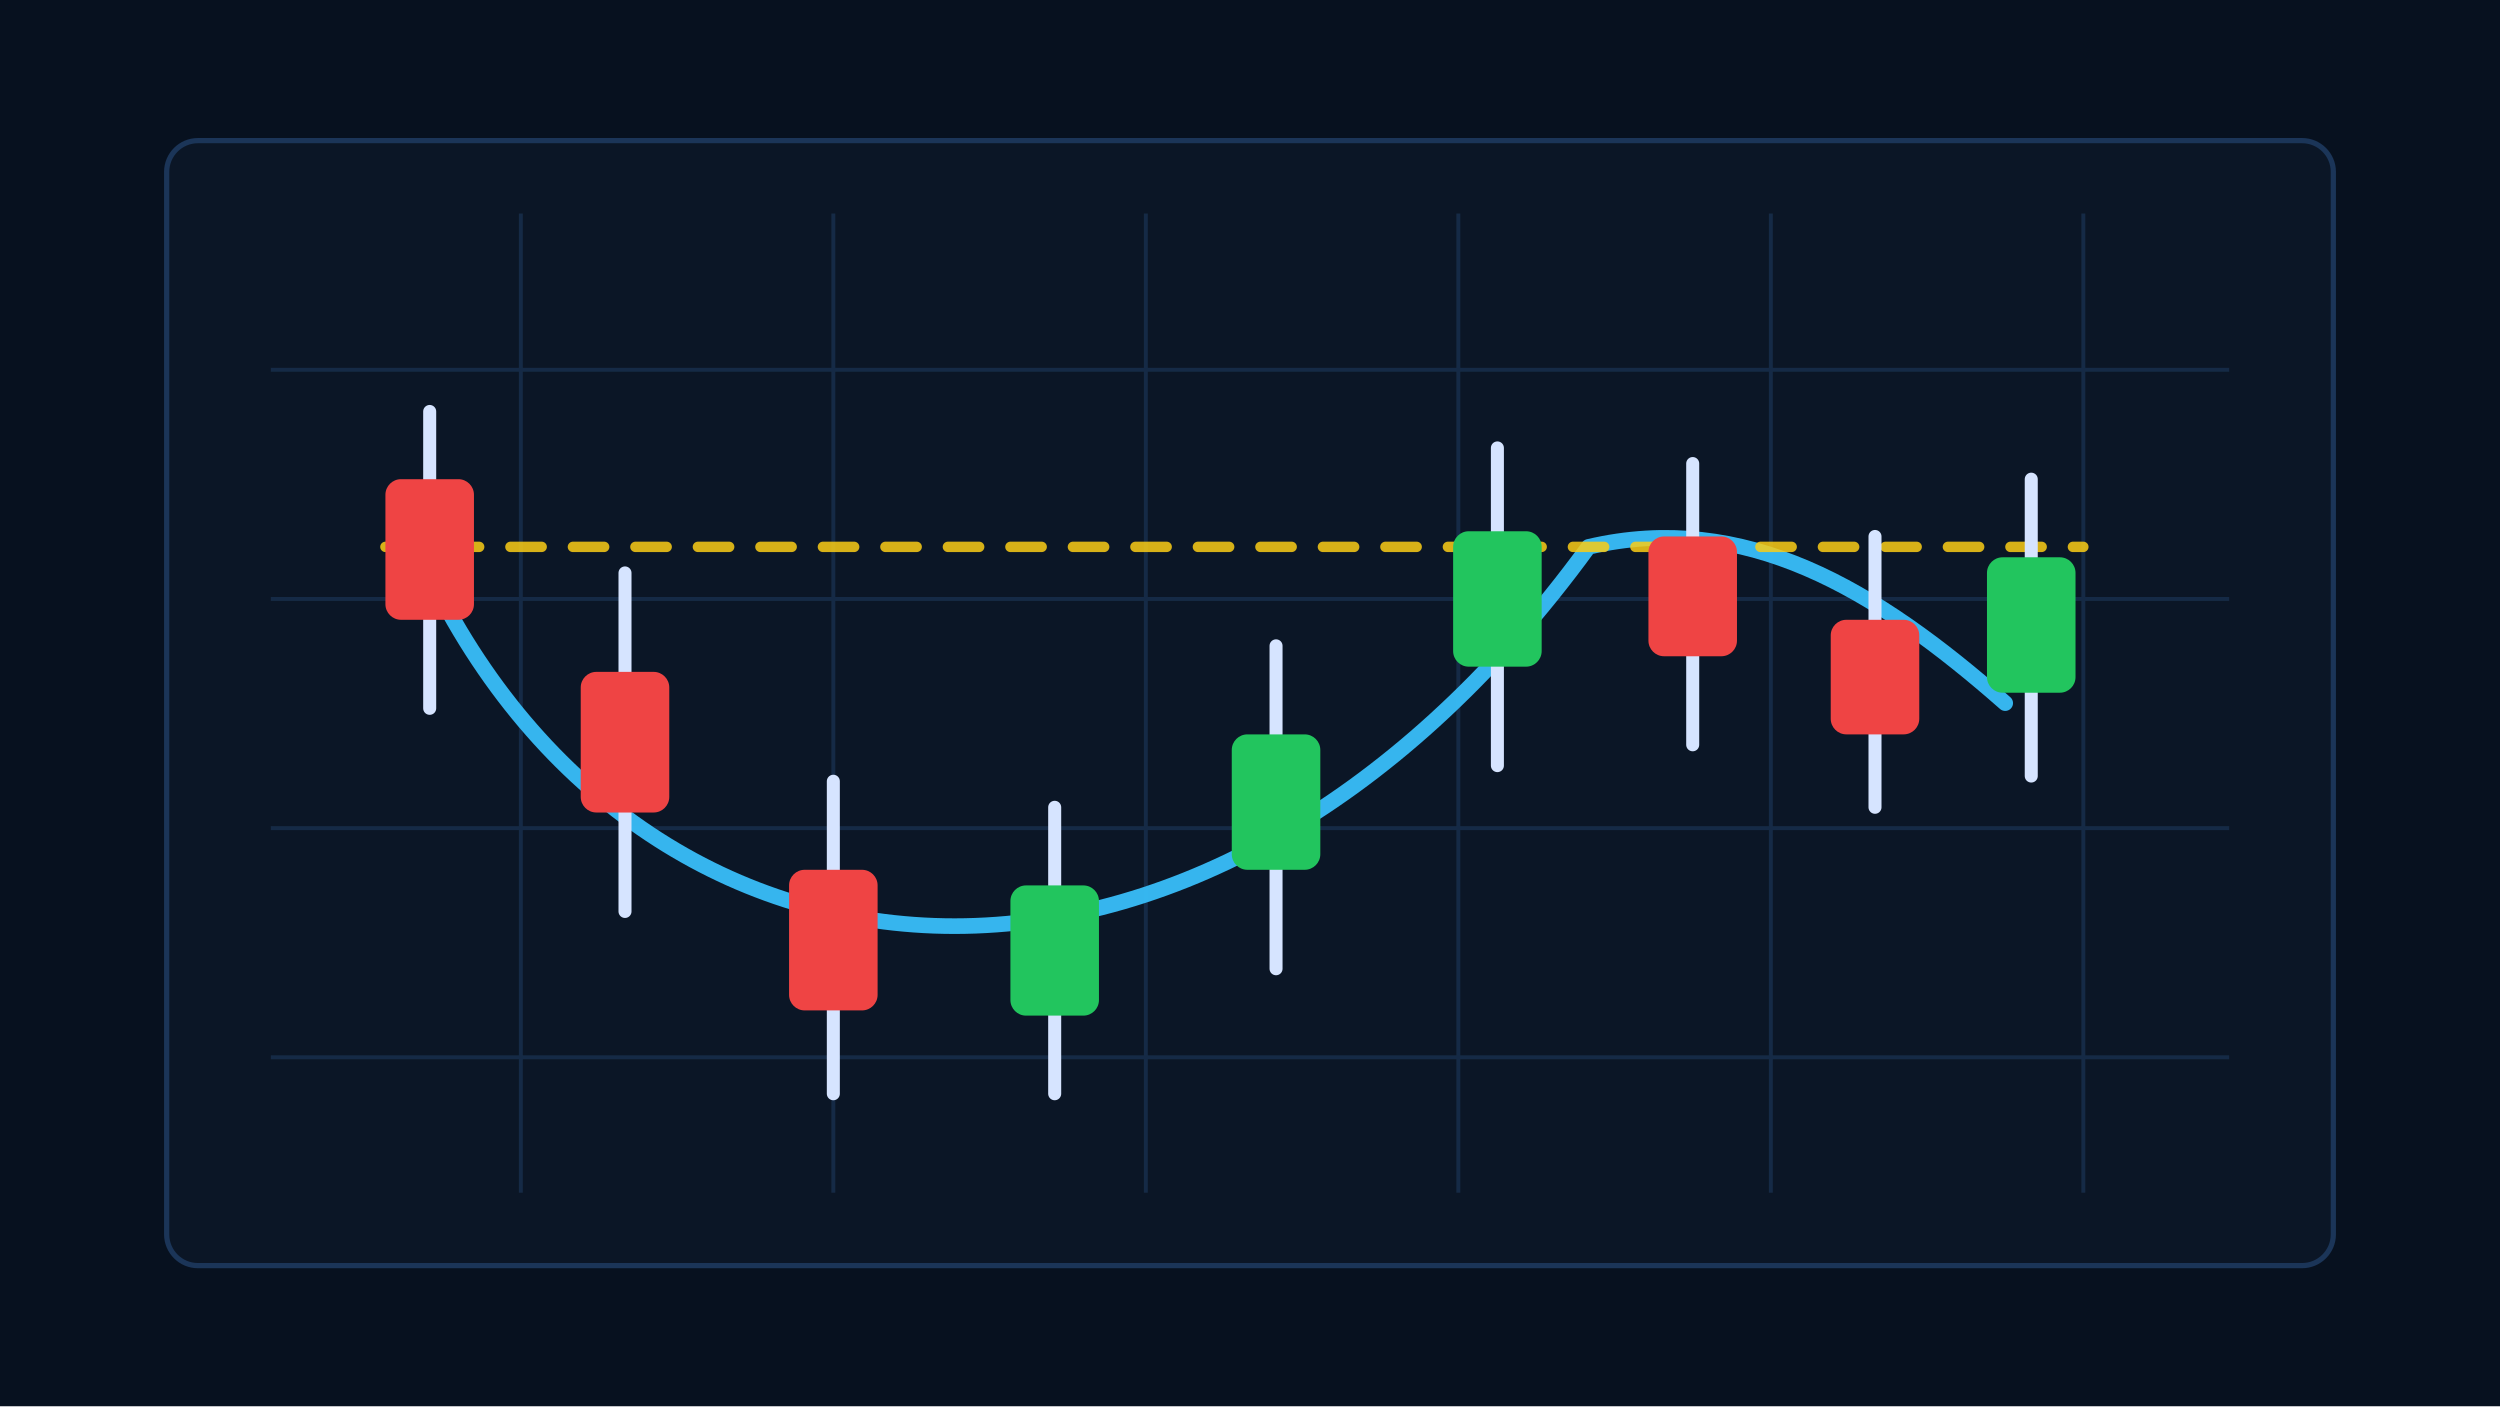
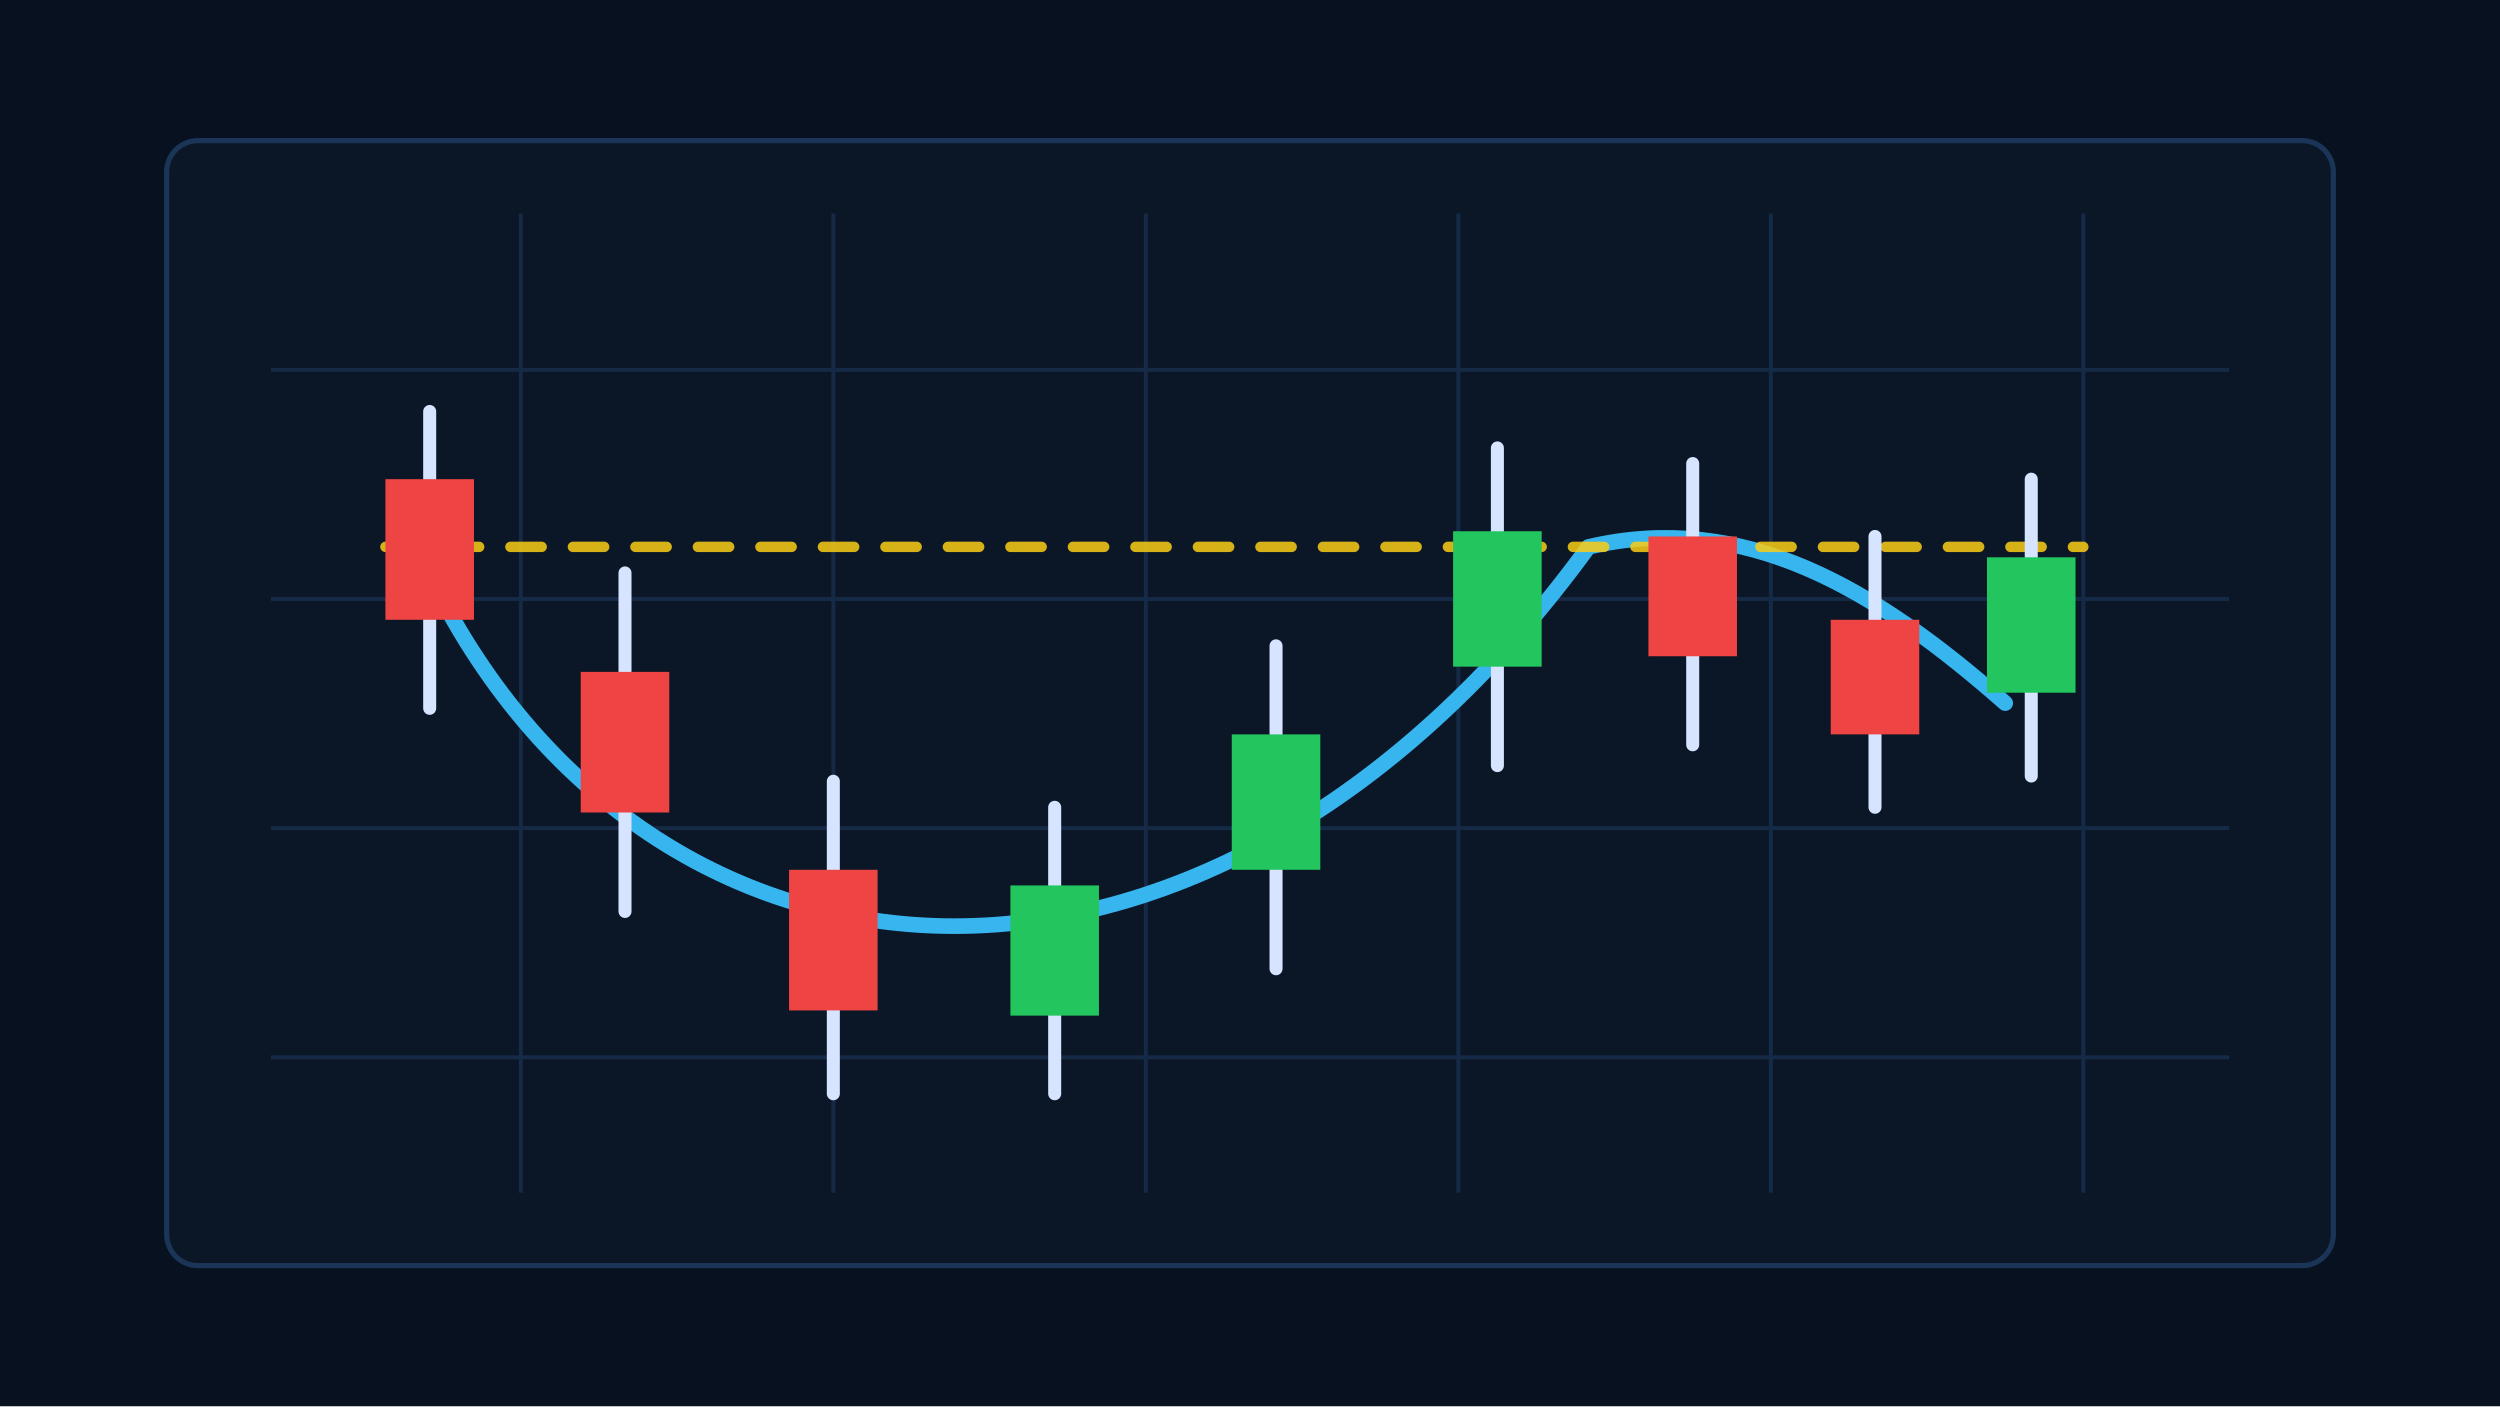
<svg xmlns="http://www.w3.org/2000/svg" width="960" height="540" viewBox="0 0 960 540" aria-hidden="true">
  <rect width="960" height="540" fill="#07111f" />
  <rect x="64" y="54" width="832" height="432" rx="12" fill="#0b1626" stroke="#1b3558" stroke-width="2" />
  <g stroke="#18304d" stroke-width="1.5" opacity=".8">
    <path d="M104 142H856M104 230H856M104 318H856M104 406H856" />
    <path d="M200 82V458M320 82V458M440 82V458M560 82V458M680 82V458M800 82V458" />
  </g>
  <path d="M160 210C240 392 460 416 610 210C670 196 720 226 770 270" fill="none" stroke="#38bdf8" stroke-width="6" stroke-linecap="round" stroke-linejoin="round" opacity="0.95" />
  <path d="M148 210L800 210" fill="none" stroke="#facc15" stroke-width="4" stroke-linecap="round" opacity="0.85" stroke-dasharray="12 12" />
  <g opacity="1">
    <line x1="165" y1="158" x2="165" y2="272" stroke="#d6e4ff" stroke-width="5" stroke-linecap="round" />
-     <rect x="148" y="184" width="34" height="54" rx="6" fill="#ef4444" />
+     <rect x="148" y="184" width="34" height="54" fill="#ef4444" />
  </g>
  <g opacity="1">
    <line x1="240" y1="220" x2="240" y2="350" stroke="#d6e4ff" stroke-width="5" stroke-linecap="round" />
-     <rect x="223" y="258" width="34" height="54" rx="6" fill="#ef4444" />
+     <rect x="223" y="258" width="34" height="54" fill="#ef4444" />
  </g>
  <g opacity="1">
    <line x1="320" y1="300" x2="320" y2="420" stroke="#d6e4ff" stroke-width="5" stroke-linecap="round" />
-     <rect x="303" y="334" width="34" height="54" rx="6" fill="#ef4444" />
+     <rect x="303" y="334" width="34" height="54" fill="#ef4444" />
  </g>
  <g opacity="1">
    <line x1="405" y1="310" x2="405" y2="420" stroke="#d6e4ff" stroke-width="5" stroke-linecap="round" />
-     <rect x="388" y="340" width="34" height="50" rx="6" fill="#22c55e" />
+     <rect x="388" y="340" width="34" height="50" fill="#22c55e" />
  </g>
  <g opacity="1">
    <line x1="490" y1="248" x2="490" y2="372" stroke="#d6e4ff" stroke-width="5" stroke-linecap="round" />
-     <rect x="473" y="282" width="34" height="52" rx="6" fill="#22c55e" />
+     <rect x="473" y="282" width="34" height="52" fill="#22c55e" />
  </g>
  <g opacity="1">
    <line x1="575" y1="172" x2="575" y2="294" stroke="#d6e4ff" stroke-width="5" stroke-linecap="round" />
-     <rect x="558" y="204" width="34" height="52" rx="6" fill="#22c55e" />
+     <rect x="558" y="204" width="34" height="52" fill="#22c55e" />
  </g>
  <g opacity="1">
    <line x1="650" y1="178" x2="650" y2="286" stroke="#d6e4ff" stroke-width="5" stroke-linecap="round" />
-     <rect x="633" y="206" width="34" height="46" rx="6" fill="#ef4444" />
+     <rect x="633" y="206" width="34" height="46" fill="#ef4444" />
  </g>
  <g opacity="1">
    <line x1="720" y1="206" x2="720" y2="310" stroke="#d6e4ff" stroke-width="5" stroke-linecap="round" />
-     <rect x="703" y="238" width="34" height="44" rx="6" fill="#ef4444" />
+     <rect x="703" y="238" width="34" height="44" fill="#ef4444" />
  </g>
  <g opacity="1">
    <line x1="780" y1="184" x2="780" y2="298" stroke="#d6e4ff" stroke-width="5" stroke-linecap="round" />
-     <rect x="763" y="214" width="34" height="52" rx="6" fill="#22c55e" />
+     <rect x="763" y="214" width="34" height="52" fill="#22c55e" />
  </g>
</svg>
